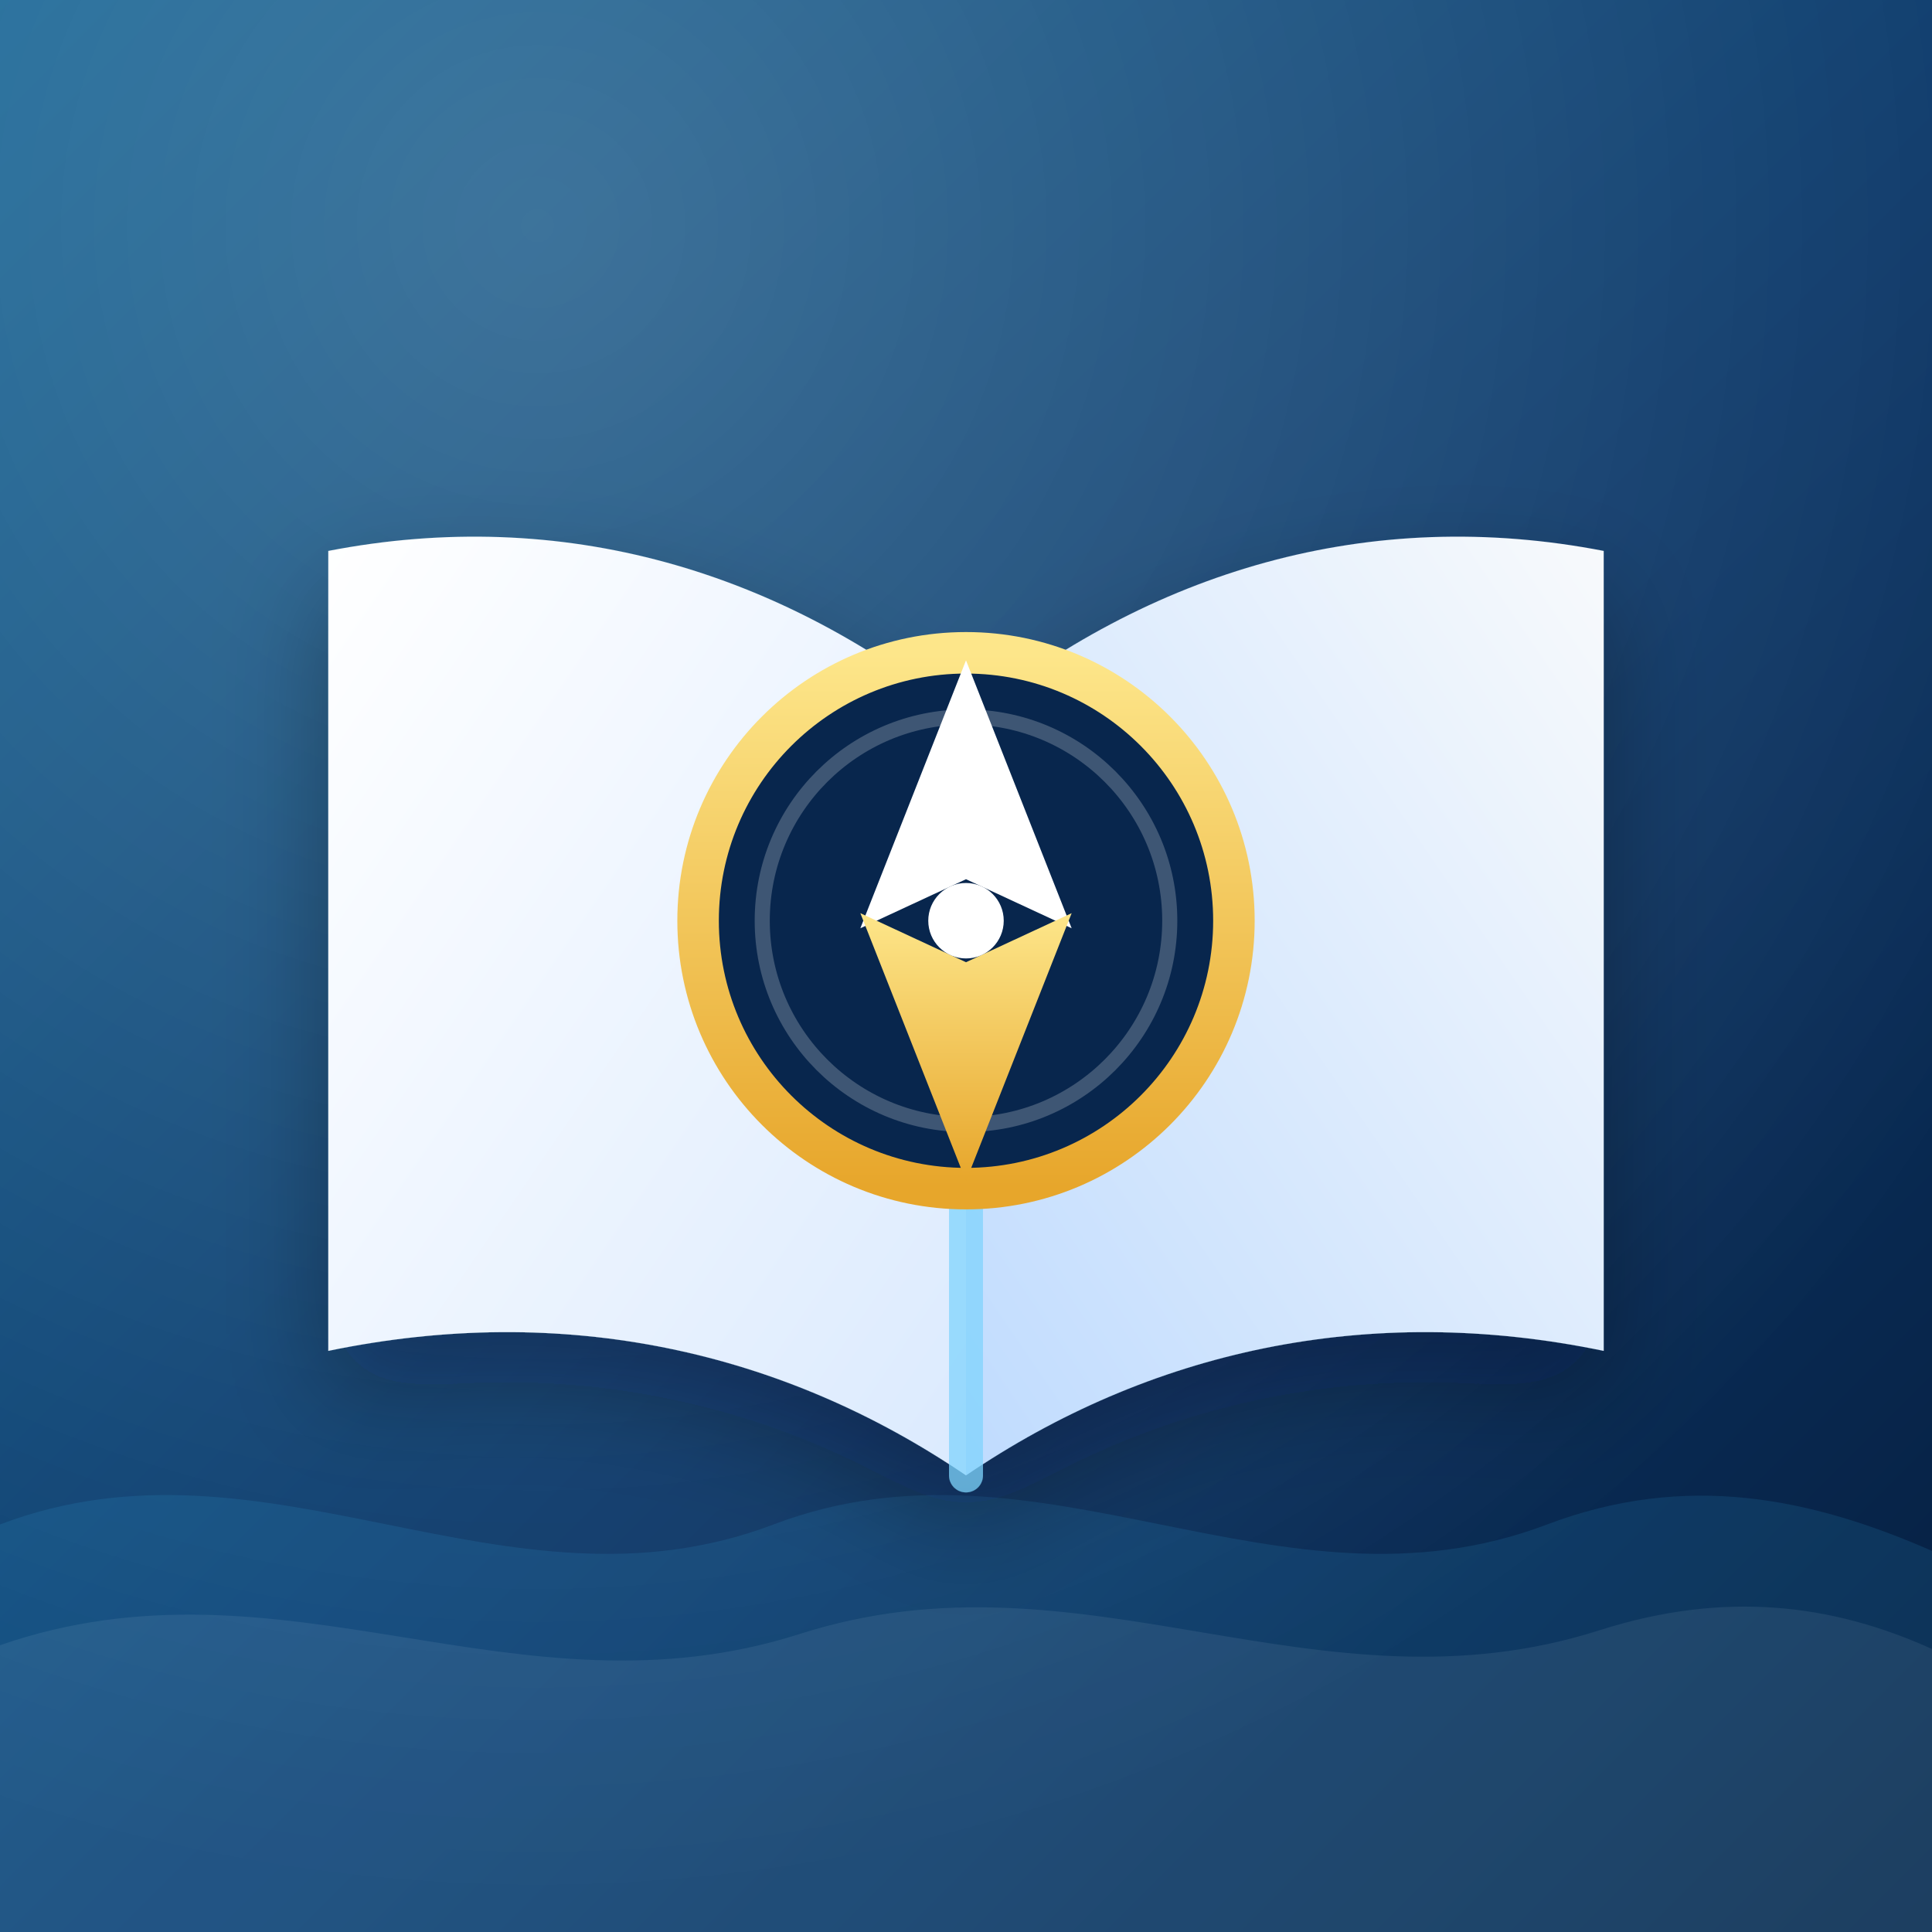
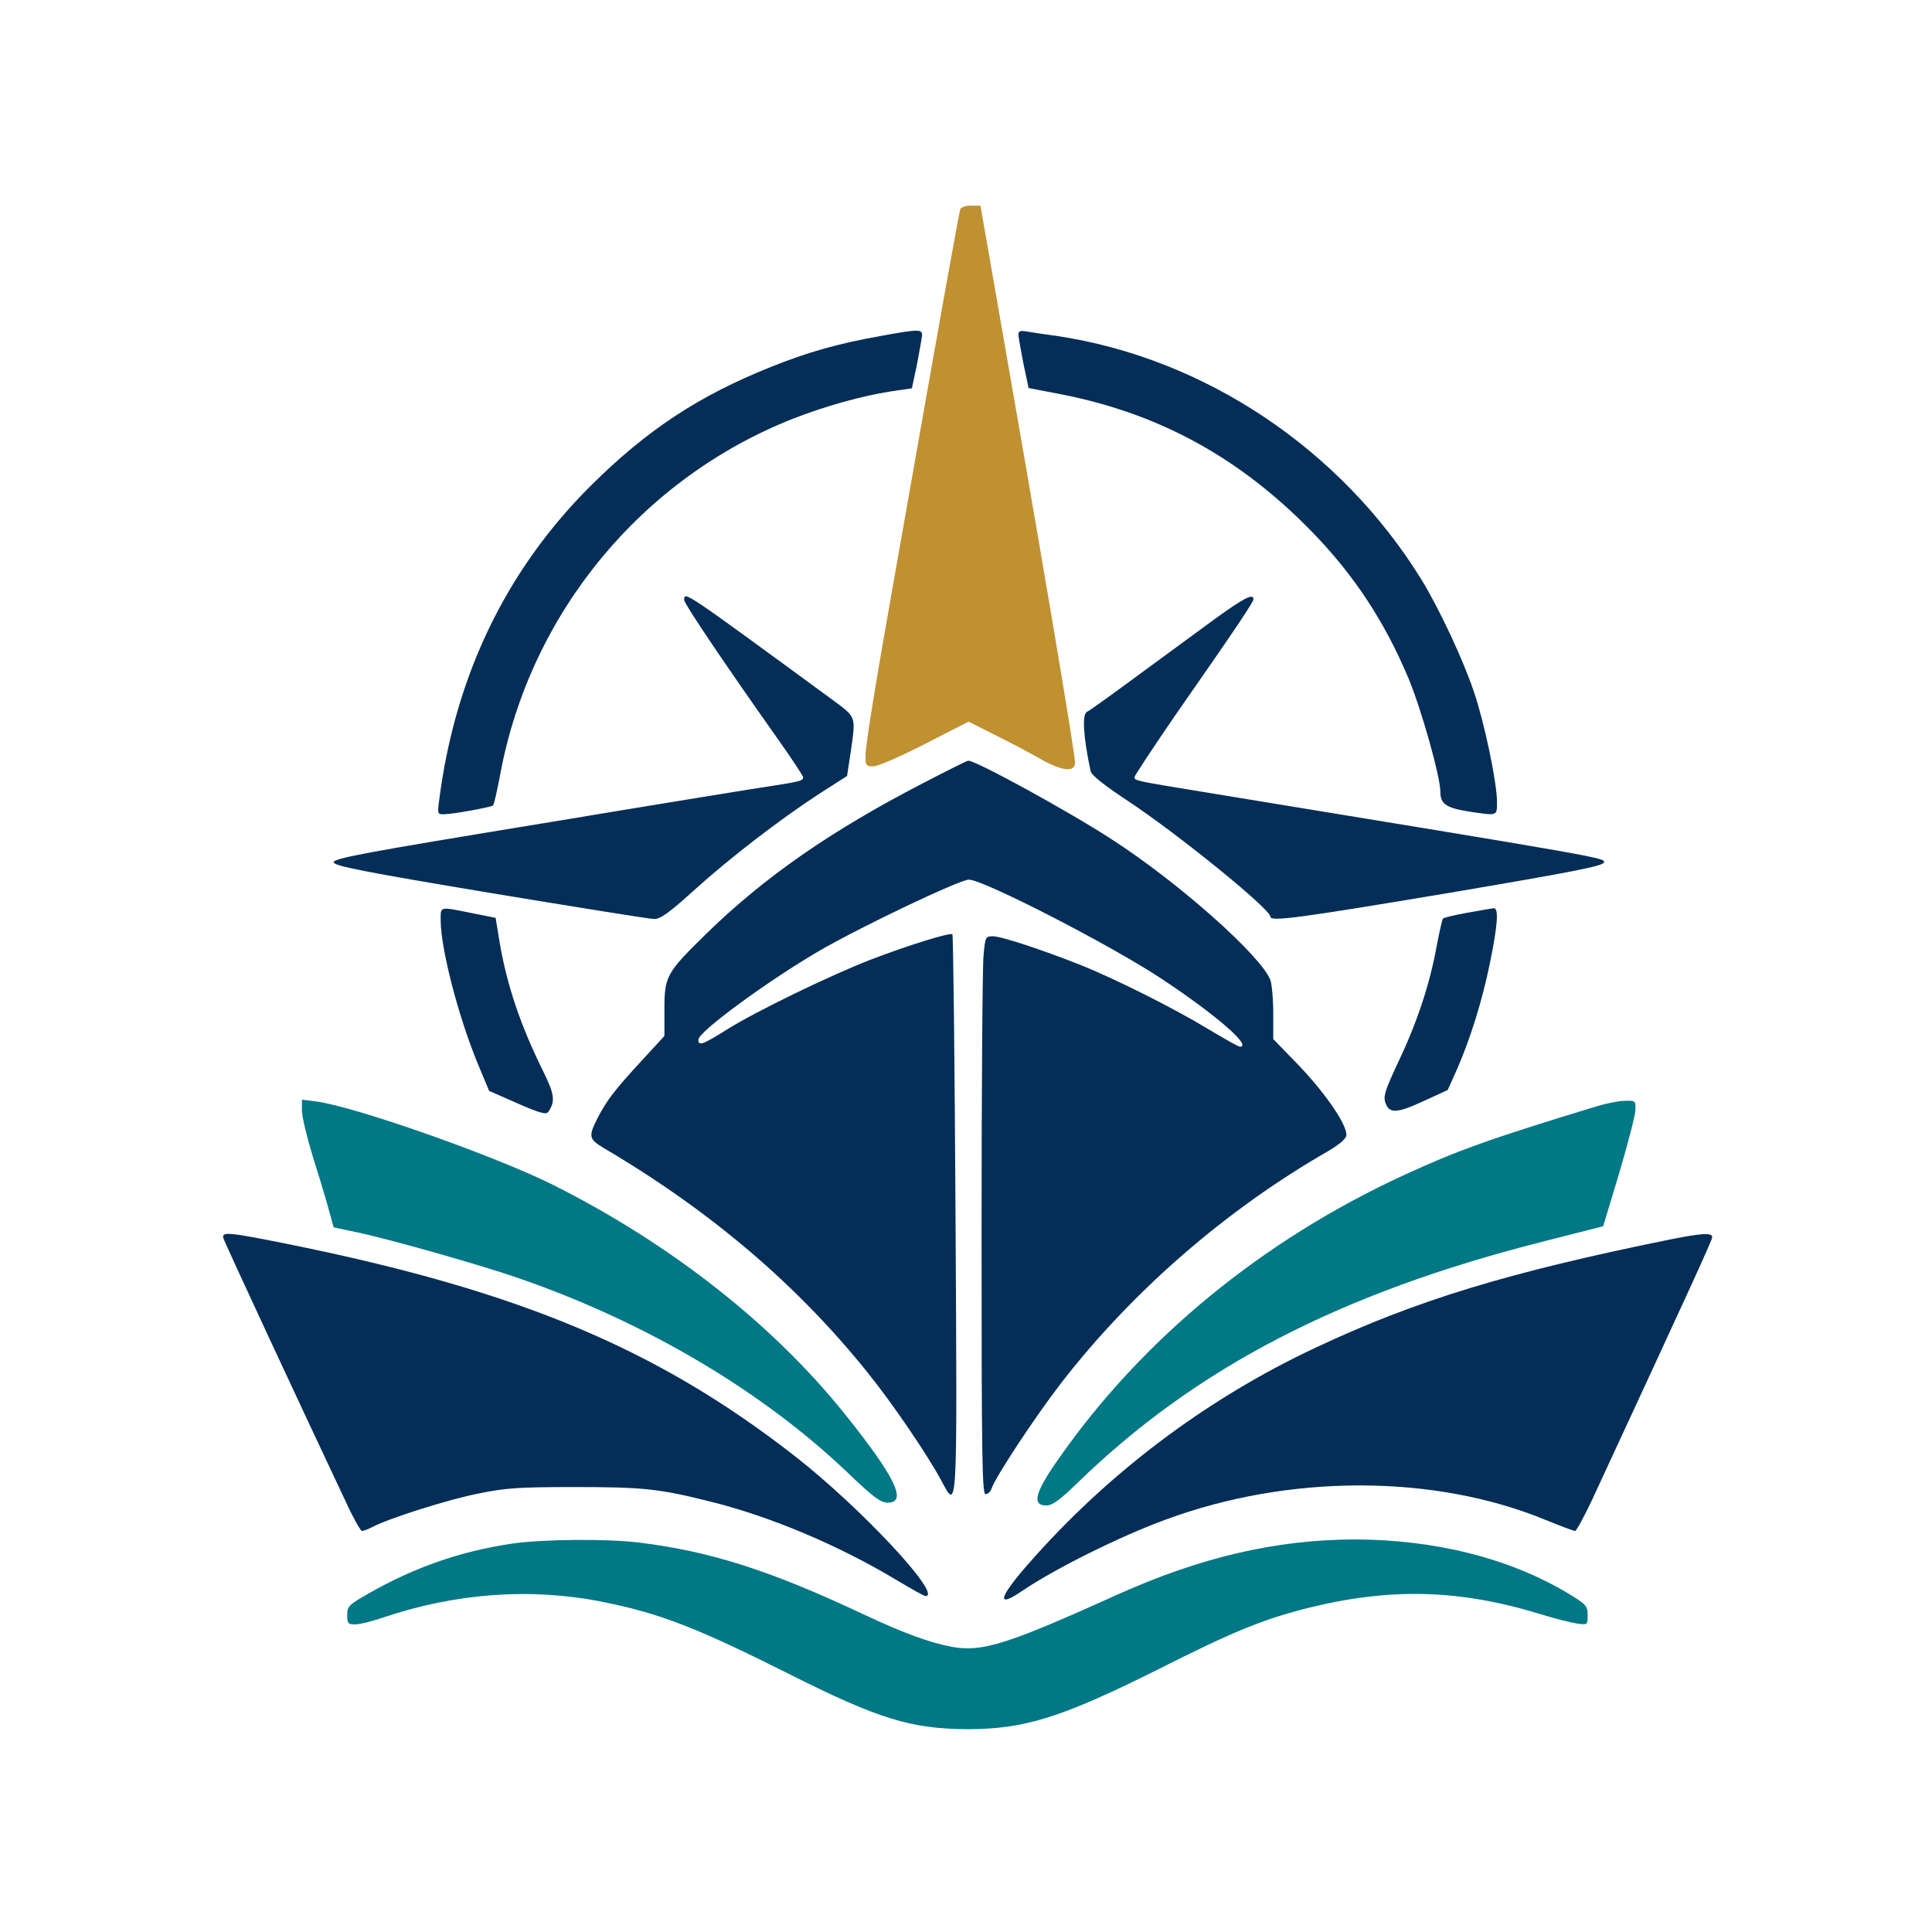
<svg xmlns="http://www.w3.org/2000/svg" viewBox="0 0 1024 1024">
-   <defs>
-     <linearGradient id="icon-bg" x1="0" y1="0" x2="1" y2="1">
-       <stop offset="0" stop-color="#0e5f91" />
-       <stop offset="0.55" stop-color="#0b3768" />
-       <stop offset="1" stop-color="#061d3d" />
-     </linearGradient>
-     <linearGradient id="page-left" x1="0" y1="0" x2="1" y2="1">
-       <stop offset="0" stop-color="#ffffff" />
-       <stop offset="1" stop-color="#dbeafe" />
-     </linearGradient>
-     <linearGradient id="page-right" x1="1" y1="0" x2="0" y2="1">
-       <stop offset="0" stop-color="#f8fafc" />
-       <stop offset="1" stop-color="#bfdbfe" />
-     </linearGradient>
-     <linearGradient id="icon-gold" x1="0" y1="0" x2="0" y2="1">
-       <stop offset="0" stop-color="#fde68a" />
-       <stop offset="1" stop-color="#e7a62b" />
-     </linearGradient>
-     <radialGradient id="top-light" cx="0.28" cy="0.12" r="0.86">
-       <stop offset="0" stop-color="#ffffff" stop-opacity="0.2" />
-       <stop offset="1" stop-color="#ffffff" stop-opacity="0" />
-     </radialGradient>
-     <filter id="book-shadow" x="-20%" y="-20%" width="140%" height="155%">
-       <feDropShadow dx="0" dy="26" stdDeviation="28" flood-color="#020617" flood-opacity="0.32" />
-     </filter>
-   </defs>
-   <rect width="1024" height="1024" fill="url(#icon-bg)" />
-   <rect width="1024" height="1024" fill="url(#top-light)" />
-   <path d="M0 808 C142 754 268 862 410 808 C552 754 678 862 820 808 C894 780 960 794 1024 822 V1024 H0 Z" fill="#38bdf8" opacity="0.12" />
-   <path d="M0 872 C150 820 274 914 424 866 C574 818 698 912 848 864 C914 843 971 850 1024 874 V1024 H0 Z" fill="#e0f2fe" opacity="0.08" />
-   <g filter="url(#book-shadow)">
-     <path d="M174 292 C298 268 414 302 512 382 V782 C415 716 299 690 174 716 Z" fill="url(#page-left)" />
-     <path d="M850 292 C726 268 610 302 512 382 V782 C609 716 725 690 850 716 Z" fill="url(#page-right)" />
-     <path d="M512 382 V782" fill="none" stroke="#7dd3fc" stroke-width="18" stroke-linecap="round" opacity="0.72" />
+   <rect id="icon-bg" width="1024" height="1024" fill="#FFFFFF" />
+   <g id="icon-mark" transform="translate(-428.338 936.015) scale(0.150094 -0.150094)" fill-rule="evenodd">
+     <path fill="#007885" d="M3920 2314 c0 -21 18 -95 39 -164 22 -69 47 -153 56 -186 l17 -62 81 -17 c122 -26 446 -118 577 -164 446 -155 854 -396 1157 -685 92 -88 116 -106 142 -106 70 0 26 91 -152 313 -254 317 -615 600 -1026 807 -207 104 -707 280 -843 297 l-48 6 0 -39z M8490 2329 c-383 -117 -486 -154 -682 -244 -496 -229 -918 -575 -1213 -996 -86 -121 -99 -169 -47 -169 22 0 47 18 110 79 417 406 926 670 1637 851 l220 56 57 189 c31 105 57 205 57 223 1 31 -1 32 -36 31 -21 0 -67 -9 -103 -20z M4660 785 c-181 -27 -344 -84 -505 -176 -70 -40 -75 -45 -75 -76 0 -30 3 -33 28 -33 16 0 60 11 98 24 257 87 522 106 774 56 204 -41 331 -90 660 -255 316 -159 431 -194 630 -195 201 0 332 41 667 208 279 141 382 182 544 222 290 71 533 63 820 -26 46 -14 101 -28 122 -31 37 -5 37 -5 37 30 0 32 -5 38 -68 76 -206 124 -471 191 -757 191 -276 -1 -543 -63 -838 -196 -387 -175 -476 -203 -583 -183 -75 14 -169 48 -301 110 -337 159 -549 227 -803 258 -111 14 -343 12 -450 -4z" />
+     <path fill="#BF9131" d="M6245 5498 c-5 -15 -73 -394 -145 -803 -28 -159 -69 -391 -91 -515 -66 -372 -99 -577 -99 -614 0 -33 3 -36 28 -36 16 0 96 35 182 79 l154 79 95 -48 c53 -26 125 -64 159 -84 76 -43 122 -48 122 -13 0 37 -122 756 -296 1750 l-38 217 -34 0 c-18 0 -35 -6 -37 -12z" />
+     <path fill="#042E57" d="M5965 5050 c-152 -27 -258 -57 -390 -110 -255 -102 -438 -223 -636 -420 -298 -297 -478 -671 -534 -1107 -7 -51 -6 -53 17 -52 32 0 167 25 173 31 3 3 15 54 26 114 107 567 499 1041 1034 1252 116 45 238 79 344 96 l75 11 18 85 c9 47 17 93 18 103 0 21 -14 21 -145 -3z M6450 5053 c1 -10 9 -56 18 -102 l18 -85 119 -23 c344 -68 628 -224 881 -484 149 -153 257 -317 341 -517 45 -107 113 -348 113 -401 0 -43 19 -57 97 -70 107 -16 103 -18 103 35 0 66 -44 277 -81 386 -38 114 -124 297 -186 398 -285 461 -766 782 -1288 860 -38 5 -85 12 -102 15 -27 5 -33 3 -33 -12z M5270 4117 c0 -13 149 -234 326 -484 52 -73 94 -137 94 -142 0 -12 -14 -15 -110 -30 -36 -5 -399 -64 -808 -132 -635 -104 -742 -124 -740 -138 3 -13 104 -33 553 -108 303 -50 563 -92 578 -92 22 -1 53 21 140 100 132 119 303 250 442 341 l100 64 13 85 c18 129 22 120 -70 188 -527 386 -518 380 -518 348z M7139 4047 c-62 -46 -186 -136 -274 -201 -88 -65 -166 -121 -172 -123 -19 -8 -14 -87 12 -210 3 -14 48 -50 133 -106 178 -118 502 -381 502 -408 0 -18 99 -5 630 84 442 75 545 95 548 108 3 16 5 16 -1393 245 -263 43 -265 43 -265 56 0 5 65 103 143 217 215 308 277 401 277 411 0 22 -32 6 -141 -73z M6114 3471 c-325 -168 -560 -331 -766 -532 -141 -138 -148 -150 -148 -267 l0 -94 -80 -87 c-96 -104 -124 -141 -156 -203 -33 -65 -31 -74 22 -106 377 -222 683 -483 931 -792 88 -109 209 -287 258 -377 61 -113 59 -151 53 932 -3 542 -8 989 -11 992 -8 7 -154 -38 -287 -89 -145 -56 -408 -184 -507 -246 -88 -55 -103 -61 -103 -37 0 28 246 208 426 313 148 86 497 252 529 252 52 0 510 -236 685 -353 191 -127 317 -237 272 -237 -5 0 -58 30 -118 66 -117 71 -327 176 -448 224 -134 53 -277 100 -306 100 -26 0 -27 -2 -33 -67 -4 -38 -7 -481 -7 -985 0 -790 2 -918 14 -918 8 0 17 8 21 19 12 39 154 254 245 372 251 325 584 614 945 821 36 21 61 42 63 54 5 34 -70 145 -165 245 l-93 96 0 91 c0 50 -5 103 -10 117 -33 86 -323 344 -560 497 -152 99 -481 279 -507 278 -5 0 -76 -36 -159 -79z M4410 2986 c0 -99 62 -339 131 -506 l40 -96 100 -44 c83 -36 102 -41 110 -29 24 37 21 61 -19 142 -81 164 -129 306 -155 462 l-13 80 -85 17 c-115 23 -109 25 -109 -26z M8035 3013 c-44 -8 -83 -17 -86 -21 -3 -4 -13 -50 -23 -102 -24 -131 -68 -264 -134 -403 -47 -100 -54 -122 -46 -145 14 -39 39 -38 135 6 l85 39 31 69 c48 109 91 246 118 379 28 137 32 196 13 194 -7 -1 -49 -8 -93 -16z M3643 1863 c4 -15 276 -600 432 -930 26 -57 52 -103 57 -103 5 0 22 6 37 14 59 31 267 97 374 118 97 20 142 23 342 23 240 0 297 -6 476 -51 212 -52 457 -156 658 -277 52 -31 98 -57 103 -57 63 0 -228 312 -461 494 -486 379 -973 583 -1780 747 -223 45 -246 47 -238 22z M8750 1859 c-572 -116 -896 -215 -1251 -382 -388 -182 -737 -446 -1017 -767 -103 -118 -110 -154 -19 -92 113 77 343 192 507 252 435 161 947 161 1339 0 54 -22 102 -40 107 -40 5 1 31 49 59 108 341 736 425 919 425 929 0 17 -35 15 -150 -8z" />
  </g>
-   <circle cx="512" cy="488" r="142" fill="#08264d" stroke="url(#icon-gold)" stroke-width="22" />
-   <circle cx="512" cy="488" r="108" fill="none" stroke="#ffffff" stroke-width="8" opacity="0.22" />
-   <path d="M512 350 L568 492 L512 466 L456 492 Z" fill="#ffffff" />
-   <path d="M512 626 L456 484 L512 510 L568 484 Z" fill="url(#icon-gold)" />
-   <circle cx="512" cy="488" r="20" fill="#ffffff" />
</svg>
